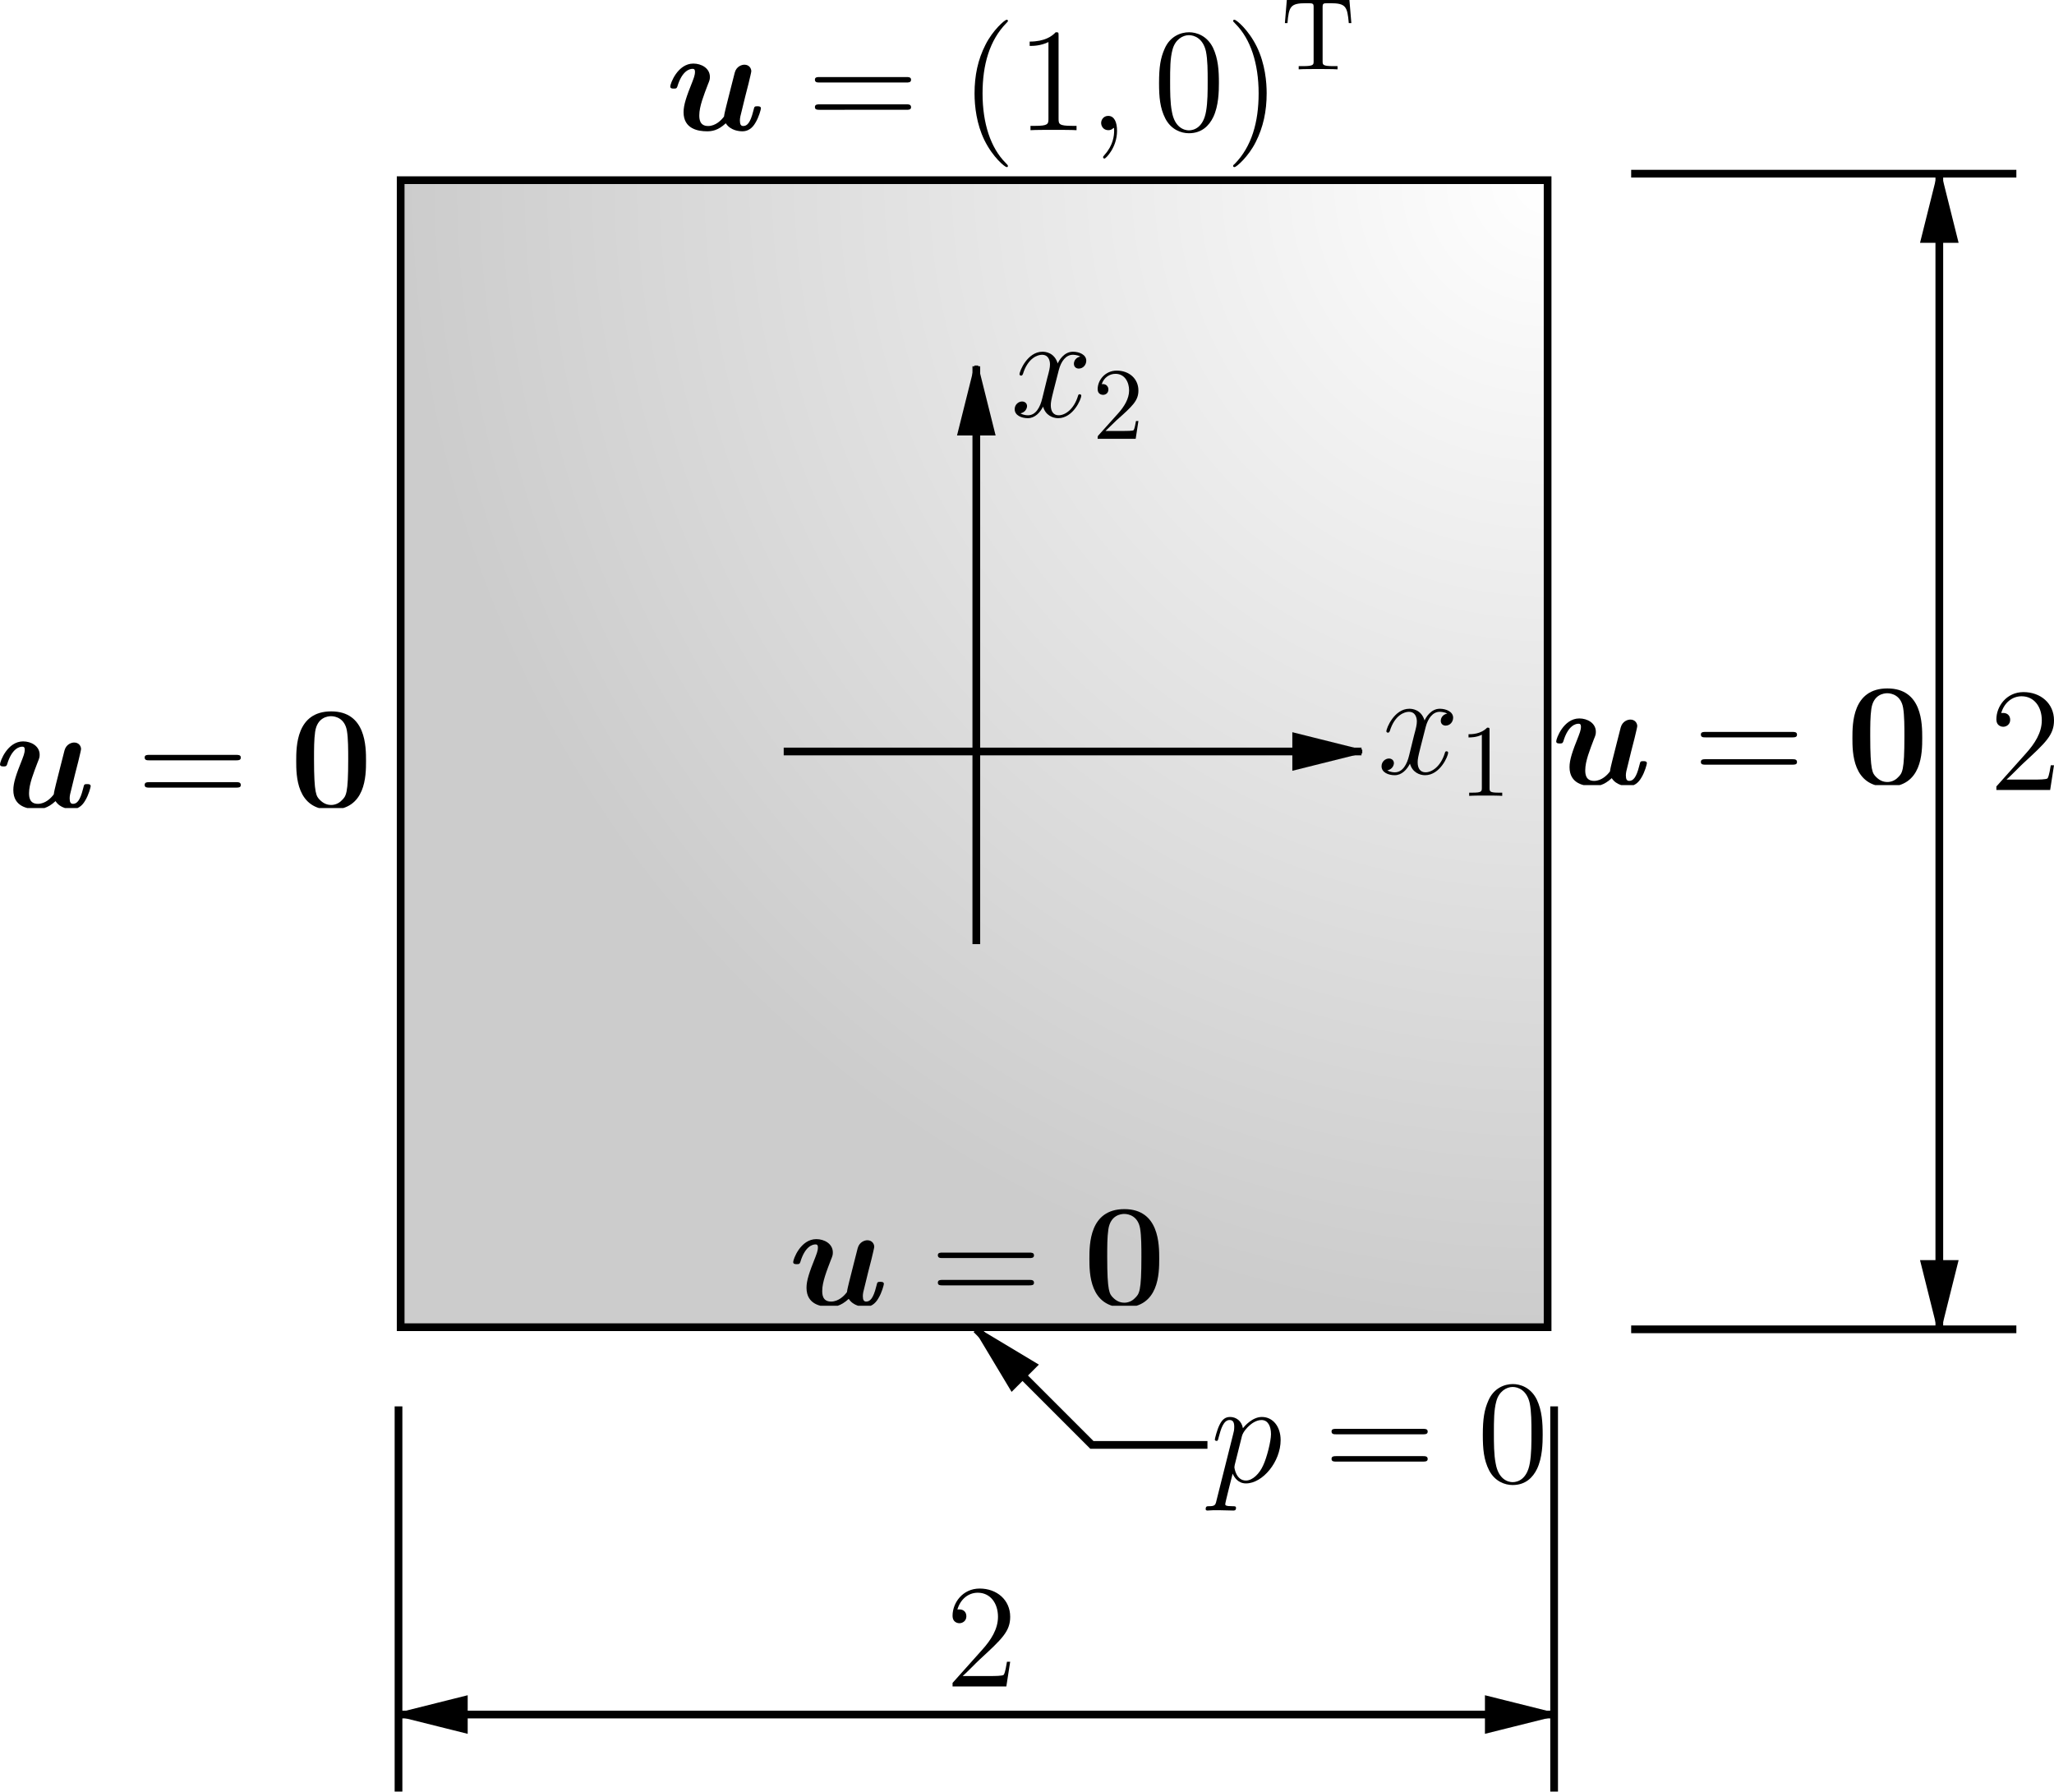
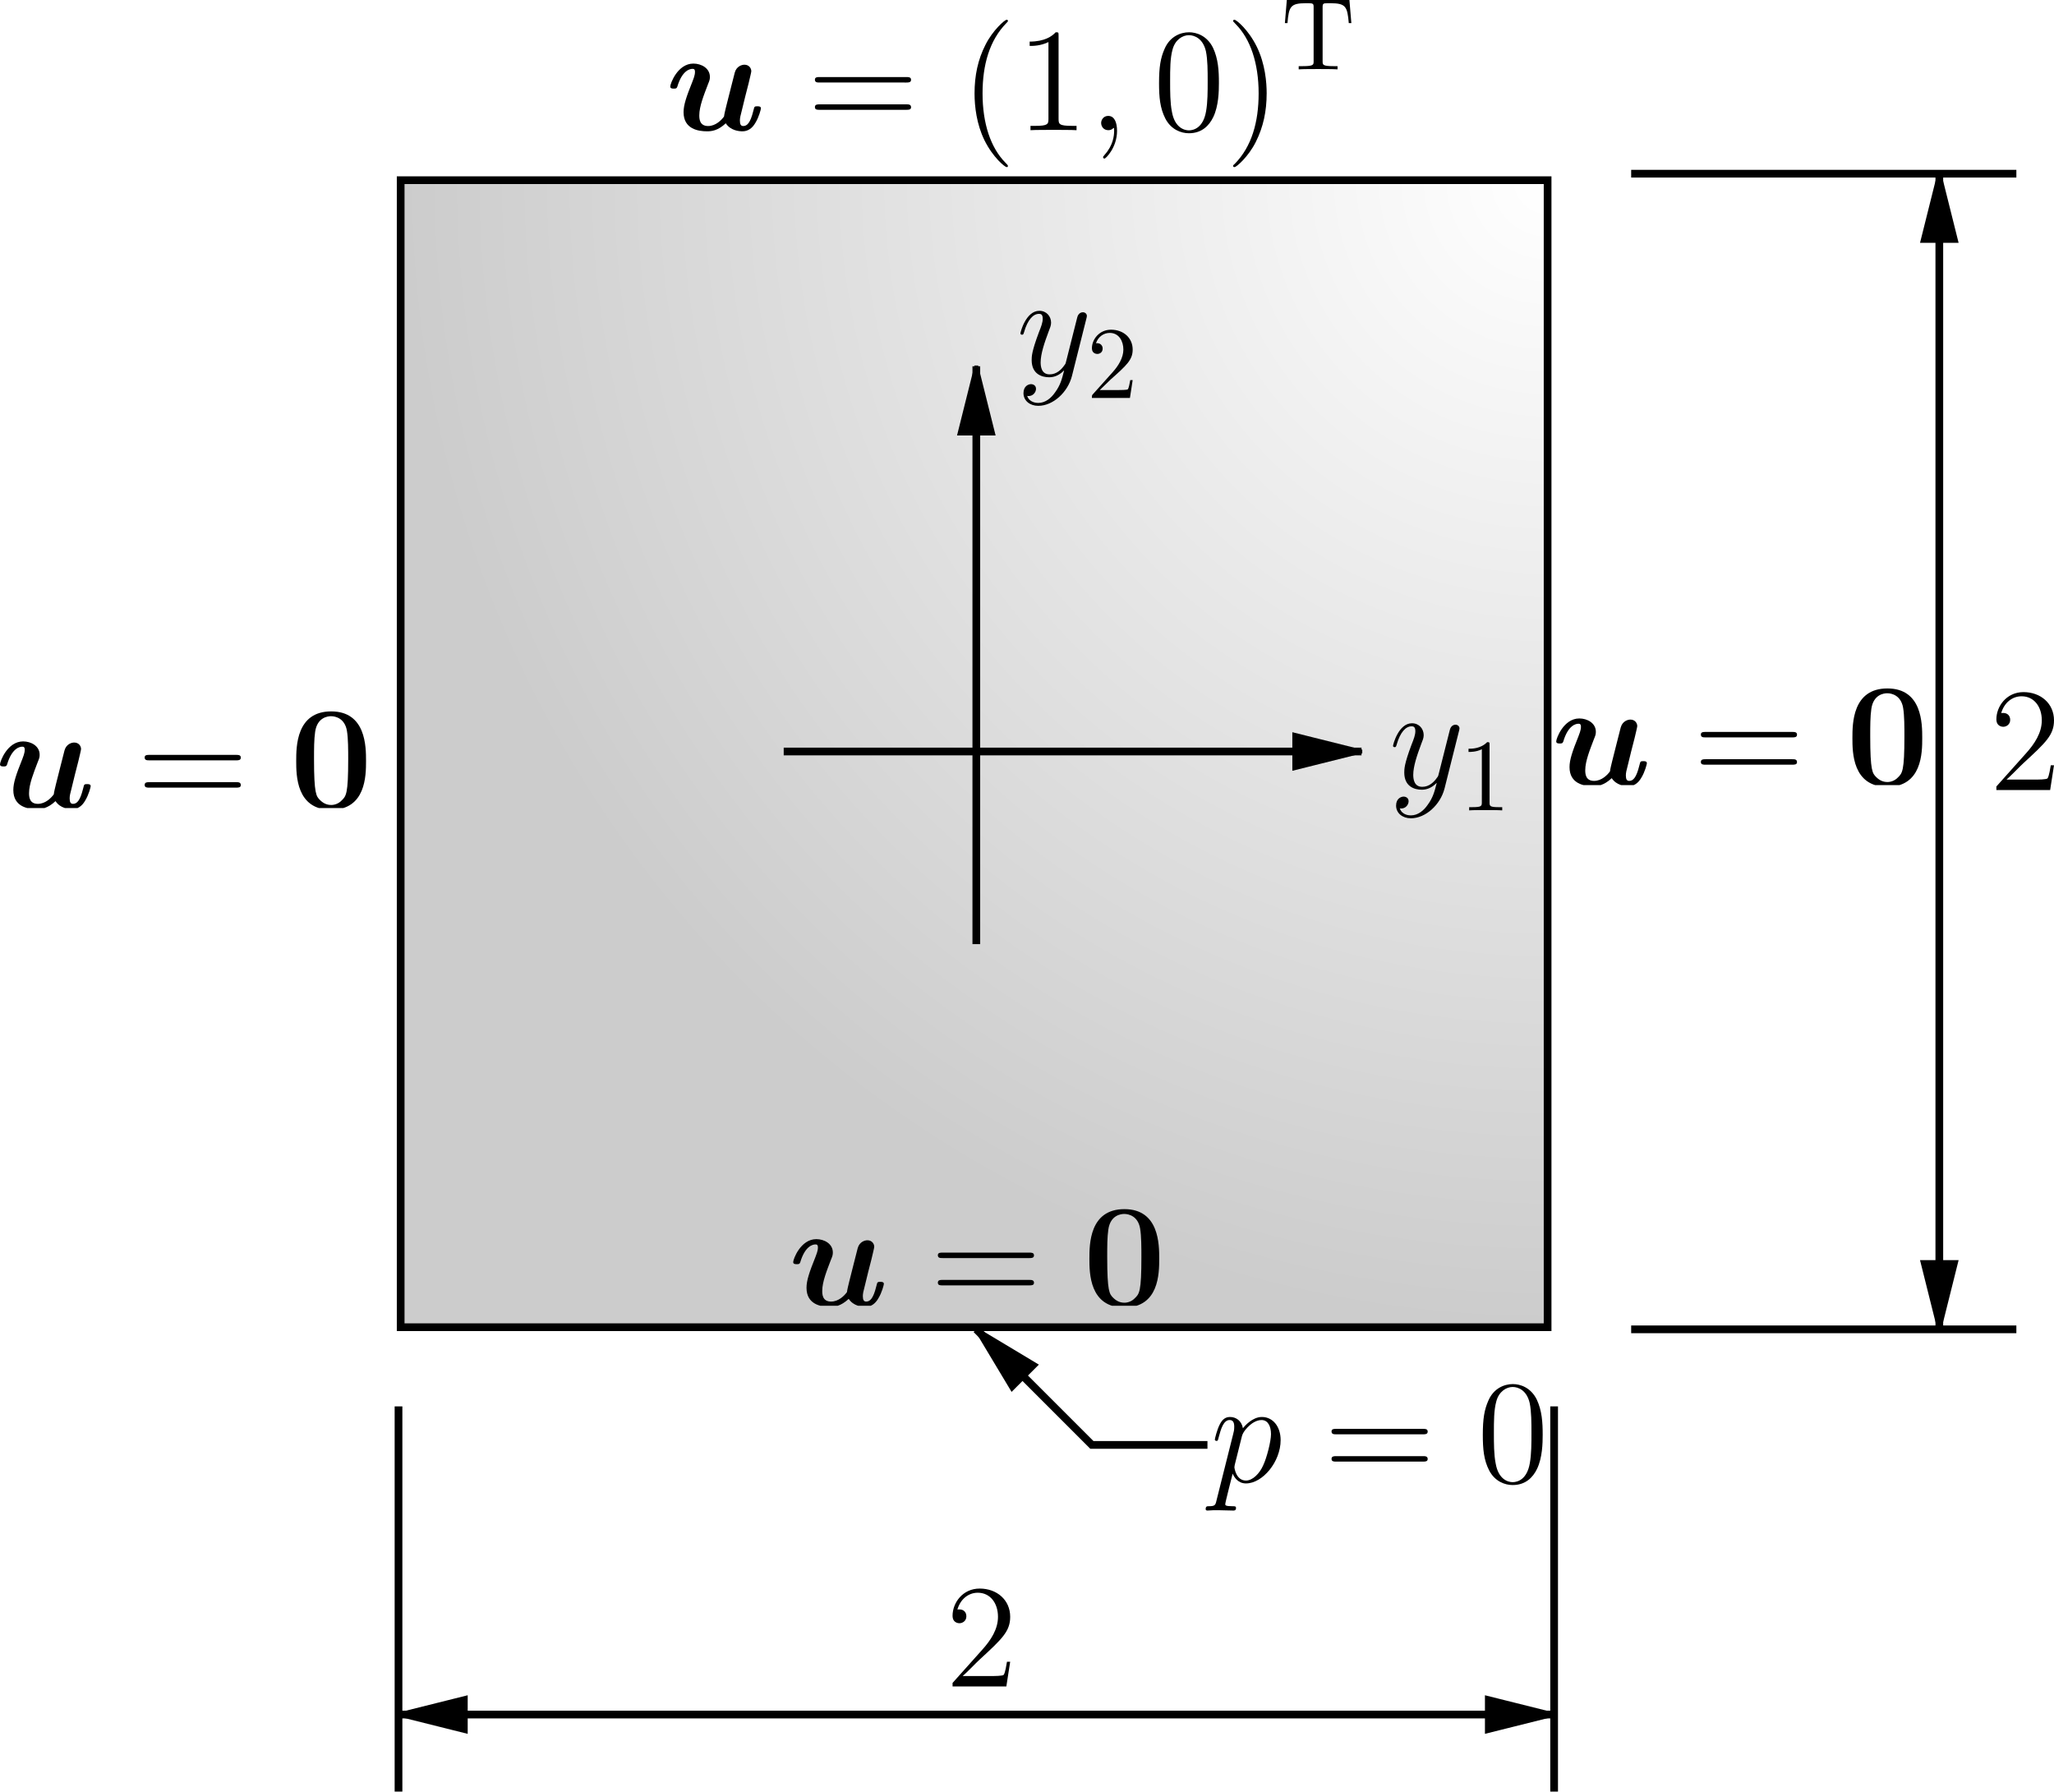
<svg xmlns="http://www.w3.org/2000/svg" xmlns:xlink="http://www.w3.org/1999/xlink" width="70.542mm" height="61.527mm" viewBox="0 0 70.542 61.527" version="1.1" id="svg5">
  <defs id="defs2">
    <linearGradient id="linearGradient1071">
      <stop style="stop-color:#000000;stop-opacity:0;" offset="0" id="stop1069" />
      <stop style="stop-color:#000000;stop-opacity:0.2;" offset="1" id="stop1067" />
    </linearGradient>
    <marker style="overflow:visible" id="TriangleStart" refX="3" refY="0" orient="auto-start-reverse" markerWidth="10" markerHeight="5" viewBox="0 0 5.324 6.155" preserveAspectRatio="none">
      <path transform="scale(0.5)" style="fill:context-stroke;fill-rule:evenodd;stroke:context-stroke;stroke-width:1pt" d="M 5.77,0 -2.88,5 V -5 Z" id="path135" />
    </marker>
    <clipPath id="clipPath5403">
      <path clip-rule="nonzero" d="m 213,62 h 5 v 5.602 h -5 z m 0,0" id="path691" />
    </clipPath>
    <clipPath id="clipPath9650">
      <path clip-rule="nonzero" d="m 230,12 h 5 v 5.789 h -5 z m 0,0" id="path5154" />
    </clipPath>
    <clipPath id="clipPath8320">
      <path clip-rule="nonzero" d="m 213,12 h 5 v 4.238 h -5 z m 0,0" id="path7832" />
    </clipPath>
    <clipPath id="clipPath6267">
      <path clip-rule="nonzero" d="m 213,12 h 5 v 5.789 h -5 z m 0,0" id="path6916" />
    </clipPath>
    <clipPath id="clipPath8320-3">
      <path clip-rule="nonzero" d="m 213,12 h 5 v 4.238 h -5 z m 0,0" id="path7832-6" />
    </clipPath>
    <clipPath id="clipPath6267-0">
      <path clip-rule="nonzero" d="m 213,12 h 5 v 5.789 h -5 z m 0,0" id="path6916-0" />
    </clipPath>
    <clipPath id="clipPath8320-3-1">
      <path clip-rule="nonzero" d="m 213,12 h 5 v 4.238 h -5 z m 0,0" id="path7832-6-4" />
    </clipPath>
    <clipPath id="clipPath6267-0-2">
      <path clip-rule="nonzero" d="m 213,12 h 5 v 5.789 h -5 z m 0,0" id="path6916-0-2" />
    </clipPath>
    <clipPath id="clipPath9570">
      <path clip-rule="nonzero" d="m 213,12 h 5 v 4.238 h -5 z m 0,0" id="path4610" />
    </clipPath>
    <clipPath id="clipPath4865">
      <path clip-rule="nonzero" d="m 213,12 h 5 v 5.789 h -5 z m 0,0" id="path9685" />
    </clipPath>
    <clipPath id="clipPath8320-3-1-1">
      <path clip-rule="nonzero" d="m 213,12 h 5 v 4.238 h -5 z m 0,0" id="path7832-6-4-8" />
    </clipPath>
    <clipPath id="clipPath6267-0-2-5">
      <path clip-rule="nonzero" d="m 213,12 h 5 v 5.789 h -5 z m 0,0" id="path6916-0-2-7" />
    </clipPath>
    <clipPath id="clipPath8320-3-1-7">
      <path clip-rule="nonzero" d="m 213,12 h 5 v 4.238 h -5 z m 0,0" id="path7832-6-4-7" />
    </clipPath>
    <clipPath id="clipPath6267-0-2-4">
      <path clip-rule="nonzero" d="m 213,12 h 5 v 5.789 h -5 z m 0,0" id="path6916-0-2-5" />
    </clipPath>
    <clipPath id="clipPath8320-3-1-7-2">
      <path clip-rule="nonzero" d="m 213,12 h 5 v 4.238 h -5 z m 0,0" id="path7832-6-4-7-6" />
    </clipPath>
    <clipPath id="clipPath6267-0-2-4-2">
      <path clip-rule="nonzero" d="m 213,12 h 5 v 5.789 h -5 z m 0,0" id="path6916-0-2-5-5" />
    </clipPath>
    <clipPath id="clipPath586">
      <path clip-rule="nonzero" d="m 224,10 h 4 v 6.238 h -4 z m 0,0" id="path6405" />
    </clipPath>
    <clipPath id="clipPath6946">
      <path clip-rule="nonzero" d="m 224,10 h 4 v 6.238 h -4 z m 0,0" id="path2130" />
    </clipPath>
    <clipPath id="clipPath6513">
      <path clip-rule="nonzero" d="m 220,6 h 6 v 8.445 h -6 z m 0,0" id="path5991" />
    </clipPath>
    <clipPath id="clipPath3824">
      <path clip-rule="nonzero" d="m 220,6 h 6 v 8.445 h -6 z m 0,0" id="path7112" />
    </clipPath>
    <clipPath id="clipPath523">
      <path clip-rule="nonzero" d="m 228,10 h 8 v 9.727 h -8 z m 0,0" id="path7353" />
    </clipPath>
    <clipPath id="clipPath1423">
      <path clip-rule="nonzero" d="m 245,0 h 5 v 35.426 h -5 z m 0,0" id="path6868" />
    </clipPath>
    <clipPath id="clipPath3903">
      <path clip-rule="nonzero" d="m 257,0 h 4 v 35.426 h -4 z m 0,0" id="path7546" />
    </clipPath>
    <clipPath id="clipPath2530">
      <path clip-rule="nonzero" d="m 251,0 h 5 v 35.426 h -5 z m 0,0" id="path7356" />
    </clipPath>
    <clipPath id="clipPath4106">
      <path clip-rule="nonzero" d="m 263,0 h 4 v 35.426 h -4 z m 0,0" id="path1067" />
    </clipPath>
    <clipPath id="clipPath2005">
      <path clip-rule="nonzero" d="m 227,10 h 10 v 6.938 h -10 z m 0,0" id="path2777" />
    </clipPath>
    <clipPath id="clipPath705">
      <path clip-rule="nonzero" d="m 256,7 h 7 v 9.938 h -7 z m 0,0" id="path4561" />
    </clipPath>
    <clipPath id="clipPath7545">
      <path clip-rule="nonzero" d="m 227,10 h 10 v 6.938 h -10 z m 0,0" id="path7260" />
    </clipPath>
    <clipPath id="clipPath291">
      <path clip-rule="nonzero" d="m 256,7 h 7 v 9.938 h -7 z m 0,0" id="path6971" />
    </clipPath>
    <clipPath id="clipPath1115">
      <path clip-rule="nonzero" d="m 227,10 h 10 v 6.938 h -10 z m 0,0" id="path7568" />
    </clipPath>
    <clipPath id="clipPath5525">
      <path clip-rule="nonzero" d="m 256,7 h 7 v 9.938 h -7 z m 0,0" id="path4300" />
    </clipPath>
    <clipPath id="clipPath1754">
      <path clip-rule="nonzero" d="m 241,6 h 11 v 14.523 h -11 z m 0,0" id="path7041" />
    </clipPath>
    <clipPath id="clipPath6527">
      <path clip-rule="nonzero" d="m 259,6 h 11 v 14.523 h -11 z m 0,0" id="path3826" />
    </clipPath>
    <clipPath id="clipPath7486">
      <path clip-rule="nonzero" d="m 247,12 h 4 v 7.09 h -4 z m 0,0" id="path8892" />
    </clipPath>
    <clipPath id="clipPath1983">
      <path clip-rule="nonzero" d="m 246,12 h 5 v 7.09 h -5 z m 0,0" id="path7102" />
    </clipPath>
    <clipPath id="clipPath6884">
      <path clip-rule="nonzero" d="m 242,7 h 6 v 9.938 h -6 z m 0,0" id="path8630" />
    </clipPath>
    <clipPath id="clipPath8982">
      <path clip-rule="nonzero" d="m 242,7 h 6 v 9.938 h -6 z m 0,0" id="path1899" />
    </clipPath>
    <radialGradient xlink:href="#linearGradient1071" id="radialGradient1073" cx="98.995" cy="132.515" fx="98.995" fy="132.515" r="19.828" gradientTransform="matrix(-1.986656,-1.5333428e-7,4.7939612e-8,-1.986655,295.6653,395.7766)" gradientUnits="userSpaceOnUse" />
  </defs>
-   <g id="layer1" transform="translate(-45.84463,-126.3274)">
+   <g id="layer1" transform="translate(-45.8446, -126.327)">
    <path style="fill:url(#radialGradient1073);stroke:#000000;stroke-width:0.265;stroke-dasharray:none;stroke-opacity:1;fill-opacity:1" d="M 59.605,171.906 H 98.995 V 132.515 H 59.605 Z" id="path1630" />
    <path style="fill:#000000;stroke:#000000;stroke-width:0.265;stroke-dasharray:none;marker-end:url(#TriangleStart)" d="M 79.375,158.75 V 138.906" id="path572" />
    <path style="fill:#000000;stroke:#000000;stroke-width:0.265;stroke-dasharray:none;marker-end:url(#TriangleStart)" d="M 72.76,152.135 H 92.604" id="path574" />
    <path style="fill:#000000;stroke:#000000;stroke-width:0.265;stroke-dasharray:none" d="m 101.865,171.979 h 13.229" id="path1131" />
    <path style="fill:#000000;stroke:#000000;stroke-width:0.265;stroke-dasharray:none" d="m 101.865,132.292 h 13.229" id="path1133" />
    <path style="fill:#000000;stroke:#000000;stroke-width:0.265;stroke-dasharray:none;marker-start:url(#TriangleStart);marker-end:url(#TriangleStart)" d="m 112.448,171.979 v -39.688" id="path1135" />
    <path style="fill:#000000;stroke:#000000;stroke-width:0.265;stroke-dasharray:none" d="m 59.531,174.625 v 13.229" id="path1137" />
    <path style="fill:#000000;stroke:#000000;stroke-width:0.265;stroke-dasharray:none" d="m 99.219,174.625 v 13.229" id="path1139" />
    <path style="fill:#000000;stroke:#000000;stroke-width:0.265;stroke-dasharray:none;marker-start:url(#TriangleStart);marker-end:url(#TriangleStart)" d="m 59.531,185.208 h 39.688" id="path1141" />
    <path style="fill:none;stroke:#000000;stroke-width:0.265;stroke-dasharray:none;marker-start:url(#TriangleStart)" d="m 79.375,171.979 3.969,3.969 h 3.969" id="path1153" />
    <g transform="translate(87.25188,173.8591)" id="g2002">
      <g clip-path="url(#clipPath523)" id="g24" transform="matrix(0.352778,0,0,0.352778,-80.5009,-2.61223)">
        <g fill="#000000" fill-opacity="1" id="g22">
          <g id="use20" transform="translate(228.629,16.936)">
            <path d="M 0.609,1.828 C 0.516,2.25 0.453,2.359 -0.125,2.359 c -0.172,0 -0.312,0 -0.312,0.281 0,0.031 0,0.141 0.172,0.141 0.172,0 0.375,-0.031 0.562,-0.031 h 0.625 c 0.297,0 1.031,0.031 1.328,0.031 0.094,0 0.266,0 0.266,-0.25 0,-0.172 -0.109,-0.172 -0.344,-0.172 C 1.5,2.359 1.469,2.266 1.469,2.156 c 0,-0.172 0.641,-2.641 0.719,-2.969 0.172,0.391 0.547,0.953 1.297,0.953 1.625,0 3.375,-2.109 3.375,-4.219 0,-1.312 -0.75,-2.25 -1.828,-2.25 -0.922,0 -1.688,0.891 -1.844,1.094 -0.125,-0.719 -0.672,-1.094 -1.25,-1.094 -0.422,0 -0.75,0.203 -1.016,0.75 C 0.656,-5.062 0.453,-4.188 0.453,-4.125 c 0,0.047 0.062,0.125 0.156,0.125 0.125,0 0.141,-0.016 0.219,-0.344 0.219,-0.844 0.484,-1.688 1.062,-1.688 0.328,0 0.453,0.219 0.453,0.656 0,0.344 -0.047,0.484 -0.109,0.734 z M 3.094,-4.469 C 3.203,-4.875 3.594,-5.297 3.828,-5.5 3.984,-5.641 4.453,-6.031 5,-6.031 c 0.641,0 0.922,0.625 0.922,1.375 0,0.688 -0.406,2.297 -0.766,3.047 -0.344,0.781 -1.016,1.469 -1.672,1.469 -0.969,0 -1.125,-1.234 -1.125,-1.297 0,-0.047 0.016,-0.156 0.031,-0.219 z m 0,0" id="path38" />
          </g>
        </g>
      </g>
      <g fill="#000000" fill-opacity="1" id="g28" transform="matrix(0.352778,0,0,0.352778,-80.5009,-2.61223)">
        <g id="use26" transform="translate(239.664,16.936)">
          <path d="m 9.688,-4.641 c 0.203,0 0.453,0 0.453,-0.266 0,-0.266 -0.25,-0.266 -0.453,-0.266 H 1.234 c -0.203,0 -0.453,0 -0.453,0.25 0,0.281 0.234,0.281 0.453,0.281 z m 0,2.656 c 0.203,0 0.453,0 0.453,-0.25 0,-0.281 -0.25,-0.281 -0.453,-0.281 H 1.234 c -0.203,0 -0.453,0 -0.453,0.266 0,0.266 0.234,0.266 0.453,0.266 z m 0,0" id="path42" />
        </g>
      </g>
      <g fill="#000000" fill-opacity="1" id="g32" transform="matrix(0.352778,0,0,0.352778,-80.5009,-2.61223)">
        <g id="use30" transform="translate(254.5783,16.936)">
          <path d="m 6.422,-4.594 c 0,-1.188 -0.062,-2.344 -0.578,-3.438 -0.594,-1.188 -1.625,-1.5 -2.328,-1.5 -0.828,0 -1.859,0.406 -2.375,1.594 -0.406,0.906 -0.547,1.797 -0.547,3.344 0,1.391 0.094,2.438 0.609,3.453 0.562,1.094 1.547,1.438 2.297,1.438 1.25,0 1.969,-0.734 2.375,-1.578 0.516,-1.078 0.547,-2.484 0.547,-3.312 z M 3.5,0.016 C 3.047,0.016 2.109,-0.25 1.844,-1.812 1.672,-2.672 1.672,-3.766 1.672,-4.766 1.672,-5.938 1.672,-7 1.906,-7.844 2.156,-8.812 2.891,-9.25 3.5,-9.25 c 0.547,0 1.375,0.328 1.656,1.562 0.172,0.812 0.172,1.953 0.172,2.922 0,0.969 0,2.047 -0.156,2.922 C 4.906,-0.266 4,0.016 3.5,0.016 Z m 0,0" id="path46" />
        </g>
      </g>
    </g>
    <g transform="translate(73.08563,167.8509)" id="g2732">
      <g clip-path="url(#clipPath2005)" id="g2718" transform="matrix(0.352778,0,0,0.352778,-80.1508,-2.65633)">
        <g fill="#000000" fill-opacity="1" id="g26">
          <g id="use24" transform="translate(226.746,16.936)">
            <path d="m 8.078,-4.547 c 0.094,-0.406 0.266,-1.094 0.266,-1.188 C 8.344,-6.031 8.125,-6.375 7.672,-6.375 7.438,-6.375 6.906,-6.234 6.734,-5.609 6.672,-5.406 6.031,-2.812 5.906,-2.344 c -0.078,0.328 -0.188,0.75 -0.219,1.016 -0.25,0.344 -0.812,0.922 -1.547,0.922 -0.844,0 -0.859,-0.719 -0.859,-1.047 0,-0.875 0.453,-1.984 0.844,-3.016 0.156,-0.375 0.188,-0.484 0.188,-0.719 0,-0.844 -0.828,-1.297 -1.609,-1.297 -1.531,0 -2.25,1.953 -2.25,2.234 0,0.203 0.219,0.203 0.344,0.203 0.172,0 0.281,0 0.344,-0.188 0.469,-1.594 1.234,-1.734 1.469,-1.734 0.109,0 0.25,0 0.25,0.297 0,0.344 -0.172,0.734 -0.234,0.906 C 2.016,-3.25 1.75,-2.453 1.75,-1.75 c 0,1.641 1.438,1.859 2.281,1.859 0.422,0 1.047,-0.047 1.828,-0.781 0.453,0.703 1.281,0.781 1.625,0.781 0.531,0 0.953,-0.297 1.25,-0.812 C 9.094,-1.281 9.281,-2.047 9.281,-2.125 c 0,-0.203 -0.219,-0.203 -0.344,-0.203 -0.156,0 -0.219,0 -0.281,0.078 -0.031,0.031 -0.031,0.062 -0.125,0.406 -0.281,1.125 -0.594,1.438 -0.969,1.438 -0.219,0 -0.328,-0.141 -0.328,-0.531 0,-0.234 0.047,-0.469 0.203,-1.047 C 7.531,-2.375 7.672,-2.953 7.75,-3.266 Z m 0,0" id="path44" />
          </g>
        </g>
      </g>
      <g fill="#000000" fill-opacity="1" id="g2723" transform="matrix(0.352778,0,0,0.352778,-80.1508,-2.65633)">
        <g id="g2721" transform="translate(240.501,16.936)">
          <path d="m 9.688,-4.641 c 0.203,0 0.453,0 0.453,-0.266 0,-0.266 -0.25,-0.266 -0.453,-0.266 H 1.234 c -0.203,0 -0.453,0 -0.453,0.25 0,0.281 0.234,0.281 0.453,0.281 z m 0,2.656 c 0.203,0 0.453,0 0.453,-0.25 0,-0.281 -0.25,-0.281 -0.453,-0.281 H 1.234 c -0.203,0 -0.453,0 -0.453,0.266 0,0.266 0.234,0.266 0.453,0.266 z m 0,0" id="path48" />
        </g>
      </g>
      <g clip-path="url(#clipPath705)" id="g2730" transform="matrix(0.352778,0,0,0.352778,-80.1508,-2.65633)">
        <g fill="#000000" fill-opacity="1" id="g2728">
          <g id="g2726" transform="translate(255.411,16.936)">
            <path d="m 7.422,-4.578 c 0,-1.375 0,-4.828 -3.391,-4.828 -3.406,0 -3.406,3.438 -3.406,4.828 0,1.375 0,4.75 3.391,4.75 3.391,0 3.406,-3.328 3.406,-4.75 z m -3.391,4.281 c -0.453,0 -0.797,-0.188 -1.094,-0.484 C 2.578,-1.141 2.359,-1.375 2.359,-4.75 c 0,-1 0,-1.922 0.109,-2.672 0.203,-1.406 1.234,-1.516 1.547,-1.516 0.453,0 1.344,0.219 1.547,1.422 0.125,0.734 0.125,1.891 0.125,2.766 0,3.391 -0.203,3.594 -0.641,4.016 -0.281,0.297 -0.672,0.438 -1.016,0.438 z m 0,0" id="path52" />
          </g>
        </g>
      </g>
    </g>
    <g transform="translate(99.29041,149.9695)" id="g3051">
      <g clip-path="url(#clipPath7545)" id="g3035" transform="matrix(0.352778,0,0,0.352778,-80.1508,-2.65633)">
        <g fill="#000000" fill-opacity="1" id="g3033">
          <g id="g3031" transform="translate(226.746,16.936)">
            <path d="m 8.078,-4.547 c 0.094,-0.406 0.266,-1.094 0.266,-1.188 C 8.344,-6.031 8.125,-6.375 7.672,-6.375 7.438,-6.375 6.906,-6.234 6.734,-5.609 6.672,-5.406 6.031,-2.812 5.906,-2.344 c -0.078,0.328 -0.188,0.75 -0.219,1.016 -0.25,0.344 -0.812,0.922 -1.547,0.922 -0.844,0 -0.859,-0.719 -0.859,-1.047 0,-0.875 0.453,-1.984 0.844,-3.016 0.156,-0.375 0.188,-0.484 0.188,-0.719 0,-0.844 -0.828,-1.297 -1.609,-1.297 -1.531,0 -2.25,1.953 -2.25,2.234 0,0.203 0.219,0.203 0.344,0.203 0.172,0 0.281,0 0.344,-0.188 0.469,-1.594 1.234,-1.734 1.469,-1.734 0.109,0 0.25,0 0.25,0.297 0,0.344 -0.172,0.734 -0.234,0.906 C 2.016,-3.25 1.75,-2.453 1.75,-1.75 c 0,1.641 1.438,1.859 2.281,1.859 0.422,0 1.047,-0.047 1.828,-0.781 0.453,0.703 1.281,0.781 1.625,0.781 0.531,0 0.953,-0.297 1.25,-0.812 C 9.094,-1.281 9.281,-2.047 9.281,-2.125 c 0,-0.203 -0.219,-0.203 -0.344,-0.203 -0.156,0 -0.219,0 -0.281,0.078 -0.031,0.031 -0.031,0.062 -0.125,0.406 -0.281,1.125 -0.594,1.438 -0.969,1.438 -0.219,0 -0.328,-0.141 -0.328,-0.531 0,-0.234 0.047,-0.469 0.203,-1.047 C 7.531,-2.375 7.672,-2.953 7.75,-3.266 Z m 0,0" id="path3029" />
          </g>
        </g>
      </g>
      <g fill="#000000" fill-opacity="1" id="g3041" transform="matrix(0.352778,0,0,0.352778,-80.1508,-2.65633)">
        <g id="g3039" transform="translate(240.501,16.936)">
          <path d="m 9.688,-4.641 c 0.203,0 0.453,0 0.453,-0.266 0,-0.266 -0.25,-0.266 -0.453,-0.266 H 1.234 c -0.203,0 -0.453,0 -0.453,0.25 0,0.281 0.234,0.281 0.453,0.281 z m 0,2.656 c 0.203,0 0.453,0 0.453,-0.25 0,-0.281 -0.25,-0.281 -0.453,-0.281 H 1.234 c -0.203,0 -0.453,0 -0.453,0.266 0,0.266 0.234,0.266 0.453,0.266 z m 0,0" id="path3037" />
        </g>
      </g>
      <g clip-path="url(#clipPath291)" id="g3049" transform="matrix(0.352778,0,0,0.352778,-80.1508,-2.65633)">
        <g fill="#000000" fill-opacity="1" id="g3047">
          <g id="g3045" transform="translate(255.411,16.936)">
            <path d="m 7.422,-4.578 c 0,-1.375 0,-4.828 -3.391,-4.828 -3.406,0 -3.406,3.438 -3.406,4.828 0,1.375 0,4.75 3.391,4.75 3.391,0 3.406,-3.328 3.406,-4.75 z m -3.391,4.281 c -0.453,0 -0.797,-0.188 -1.094,-0.484 C 2.578,-1.141 2.359,-1.375 2.359,-4.75 c 0,-1 0,-1.922 0.109,-2.672 0.203,-1.406 1.234,-1.516 1.547,-1.516 0.453,0 1.344,0.219 1.547,1.422 0.125,0.734 0.125,1.891 0.125,2.766 0,3.391 -0.203,3.594 -0.641,4.016 -0.281,0.297 -0.672,0.438 -1.016,0.438 z m 0,0" id="path3043" />
          </g>
        </g>
      </g>
    </g>
    <g transform="translate(45.84457,150.7577)" id="g3402">
      <g clip-path="url(#clipPath1115)" id="g3386" transform="matrix(0.352778,0,0,0.352778,-80.1508,-2.65633)">
        <g fill="#000000" fill-opacity="1" id="g3384">
          <g id="g3382" transform="translate(226.746,16.936)">
            <path d="m 8.078,-4.547 c 0.094,-0.406 0.266,-1.094 0.266,-1.188 C 8.344,-6.031 8.125,-6.375 7.672,-6.375 7.438,-6.375 6.906,-6.234 6.734,-5.609 6.672,-5.406 6.031,-2.812 5.906,-2.344 c -0.078,0.328 -0.188,0.75 -0.219,1.016 -0.25,0.344 -0.812,0.922 -1.547,0.922 -0.844,0 -0.859,-0.719 -0.859,-1.047 0,-0.875 0.453,-1.984 0.844,-3.016 0.156,-0.375 0.188,-0.484 0.188,-0.719 0,-0.844 -0.828,-1.297 -1.609,-1.297 -1.531,0 -2.25,1.953 -2.25,2.234 0,0.203 0.219,0.203 0.344,0.203 0.172,0 0.281,0 0.344,-0.188 0.469,-1.594 1.234,-1.734 1.469,-1.734 0.109,0 0.25,0 0.25,0.297 0,0.344 -0.172,0.734 -0.234,0.906 C 2.016,-3.25 1.75,-2.453 1.75,-1.75 c 0,1.641 1.438,1.859 2.281,1.859 0.422,0 1.047,-0.047 1.828,-0.781 0.453,0.703 1.281,0.781 1.625,0.781 0.531,0 0.953,-0.297 1.25,-0.812 C 9.094,-1.281 9.281,-2.047 9.281,-2.125 c 0,-0.203 -0.219,-0.203 -0.344,-0.203 -0.156,0 -0.219,0 -0.281,0.078 -0.031,0.031 -0.031,0.062 -0.125,0.406 -0.281,1.125 -0.594,1.438 -0.969,1.438 -0.219,0 -0.328,-0.141 -0.328,-0.531 0,-0.234 0.047,-0.469 0.203,-1.047 C 7.531,-2.375 7.672,-2.953 7.75,-3.266 Z m 0,0" id="path3380" />
          </g>
        </g>
      </g>
      <g fill="#000000" fill-opacity="1" id="g3392" transform="matrix(0.352778,0,0,0.352778,-80.1508,-2.65633)">
        <g id="g3390" transform="translate(240.501,16.936)">
          <path d="m 9.688,-4.641 c 0.203,0 0.453,0 0.453,-0.266 0,-0.266 -0.25,-0.266 -0.453,-0.266 H 1.234 c -0.203,0 -0.453,0 -0.453,0.25 0,0.281 0.234,0.281 0.453,0.281 z m 0,2.656 c 0.203,0 0.453,0 0.453,-0.25 0,-0.281 -0.25,-0.281 -0.453,-0.281 H 1.234 c -0.203,0 -0.453,0 -0.453,0.266 0,0.266 0.234,0.266 0.453,0.266 z m 0,0" id="path3388" />
        </g>
      </g>
      <g clip-path="url(#clipPath5525)" id="g3400" transform="matrix(0.352778,0,0,0.352778,-80.1508,-2.65633)">
        <g fill="#000000" fill-opacity="1" id="g3398">
          <g id="g3396" transform="translate(255.411,16.936)">
            <path d="m 7.422,-4.578 c 0,-1.375 0,-4.828 -3.391,-4.828 -3.406,0 -3.406,3.438 -3.406,4.828 0,1.375 0,4.75 3.391,4.75 3.391,0 3.406,-3.328 3.406,-4.75 z m -3.391,4.281 c -0.453,0 -0.797,-0.188 -1.094,-0.484 C 2.578,-1.141 2.359,-1.375 2.359,-4.75 c 0,-1 0,-1.922 0.109,-2.672 0.203,-1.406 1.234,-1.516 1.547,-1.516 0.453,0 1.344,0.219 1.547,1.422 0.125,0.734 0.125,1.891 0.125,2.766 0,3.391 -0.203,3.594 -0.641,4.016 -0.281,0.297 -0.672,0.438 -1.016,0.438 z m 0,0" id="path3394" />
          </g>
        </g>
      </g>
    </g>
    <g transform="translate(68.86328,126.3274)" id="g4451">
      <g fill="#000000" fill-opacity="1" id="g42" transform="matrix(0.352778,0,0,0.352778,-74.7021,-1.50389)">
        <g id="use40" transform="translate(211.301,16.936)">
          <path d="m 8.078,-4.547 c 0.094,-0.406 0.266,-1.094 0.266,-1.188 C 8.344,-6.031 8.125,-6.375 7.672,-6.375 7.438,-6.375 6.906,-6.234 6.734,-5.609 6.672,-5.406 6.031,-2.812 5.906,-2.344 c -0.078,0.328 -0.188,0.75 -0.219,1.016 -0.25,0.344 -0.812,0.922 -1.547,0.922 -0.844,0 -0.859,-0.719 -0.859,-1.047 0,-0.875 0.453,-1.984 0.844,-3.016 0.156,-0.375 0.188,-0.484 0.188,-0.719 0,-0.844 -0.828,-1.297 -1.609,-1.297 -1.531,0 -2.25,1.953 -2.25,2.234 0,0.203 0.219,0.203 0.344,0.203 0.172,0 0.281,0 0.344,-0.188 0.469,-1.594 1.234,-1.734 1.469,-1.734 0.109,0 0.25,0 0.25,0.297 0,0.344 -0.172,0.734 -0.234,0.906 C 2.016,-3.25 1.75,-2.453 1.75,-1.75 c 0,1.641 1.438,1.859 2.281,1.859 0.422,0 1.047,-0.047 1.828,-0.781 0.453,0.703 1.281,0.781 1.625,0.781 0.531,0 0.953,-0.297 1.25,-0.812 C 9.094,-1.281 9.281,-2.047 9.281,-2.125 c 0,-0.203 -0.219,-0.203 -0.344,-0.203 -0.156,0 -0.219,0 -0.281,0.078 -0.031,0.031 -0.031,0.062 -0.125,0.406 -0.281,1.125 -0.594,1.438 -0.969,1.438 -0.219,0 -0.328,-0.141 -0.328,-0.531 0,-0.234 0.047,-0.469 0.203,-1.047 C 7.531,-2.375 7.672,-2.953 7.75,-3.266 Z m 0,0" id="path76" />
        </g>
      </g>
      <g fill="#000000" fill-opacity="1" id="g46" transform="matrix(0.352778,0,0,0.352778,-74.7021,-1.50389)">
        <g id="use44" transform="translate(225.056,16.936)">
          <path d="m 9.688,-4.641 c 0.203,0 0.453,0 0.453,-0.266 0,-0.266 -0.25,-0.266 -0.453,-0.266 H 1.234 c -0.203,0 -0.453,0 -0.453,0.25 0,0.281 0.234,0.281 0.453,0.281 z m 0,2.656 c 0.203,0 0.453,0 0.453,-0.25 0,-0.281 -0.25,-0.281 -0.453,-0.281 H 1.234 c -0.203,0 -0.453,0 -0.453,0.266 0,0.266 0.234,0.266 0.453,0.266 z m 0,0" id="path80" />
        </g>
      </g>
      <g clip-path="url(#clipPath1754)" id="g54" transform="matrix(0.352778,0,0,0.352778,-74.7021,-1.50389)">
        <g fill="#000000" fill-opacity="1" id="g52">
          <g id="use48" transform="translate(239.9703,16.936)">
            <path d="m 4.656,3.484 c 0,-0.047 0,-0.078 -0.234,-0.312 -1.438,-1.453 -2.234,-3.812 -2.234,-6.75 0,-2.781 0.672,-5.172 2.328,-6.859 0.141,-0.141 0.141,-0.156 0.141,-0.203 0,-0.094 -0.062,-0.109 -0.125,-0.109 -0.188,0 -1.359,1.031 -2.062,2.438 -0.734,1.438 -1.062,2.984 -1.062,4.734 0,1.281 0.203,2.984 0.953,4.531 0.844,1.719 2.016,2.641 2.172,2.641 0.062,0 0.125,-0.016 0.125,-0.109 z m 0,0" id="path84" />
          </g>
          <g id="use50" transform="translate(245.4333,16.936)">
            <path d="m 4.125,-9.188 c 0,-0.344 0,-0.344 -0.281,-0.344 C 3.5,-9.156 2.781,-8.625 1.312,-8.625 v 0.422 c 0.328,0 1.047,0 1.828,-0.375 v 7.469 c 0,0.516 -0.047,0.688 -1.297,0.688 H 1.391 V 0 c 0.391,-0.031 1.781,-0.031 2.25,-0.031 0.469,0 1.859,0 2.234,0.031 V -0.422 H 5.438 c -1.266,0 -1.312,-0.172 -1.312,-0.688 z m 0,0" id="path88" />
          </g>
        </g>
      </g>
      <g fill="#000000" fill-opacity="1" id="g58" transform="matrix(0.352778,0,0,0.352778,-74.7021,-1.50389)">
        <g id="use56" transform="translate(252.453,16.936)">
          <path d="m 2.797,0.062 c 0,-0.844 -0.266,-1.453 -0.859,-1.453 -0.453,0 -0.688,0.375 -0.688,0.688 C 1.25,-0.391 1.469,0 1.953,0 c 0.188,0 0.344,-0.062 0.469,-0.188 0.031,-0.031 0.047,-0.031 0.062,-0.031 0.031,0 0.031,0.203 0.031,0.281 0,0.469 -0.094,1.406 -0.922,2.328 C 1.438,2.562 1.438,2.594 1.438,2.625 c 0,0.078 0.062,0.141 0.141,0.141 0.109,0 1.219,-1.062 1.219,-2.703 z m 0,0" id="path92" />
        </g>
      </g>
      <g clip-path="url(#clipPath6527)" id="g66" transform="matrix(0.352778,0,0,0.352778,-74.7021,-1.50389)">
        <g fill="#000000" fill-opacity="1" id="g64">
          <g id="use60" transform="translate(258.746,16.936)">
            <path d="m 6.422,-4.594 c 0,-1.188 -0.062,-2.344 -0.578,-3.438 -0.594,-1.188 -1.625,-1.5 -2.328,-1.5 -0.828,0 -1.859,0.406 -2.375,1.594 -0.406,0.906 -0.547,1.797 -0.547,3.344 0,1.391 0.094,2.438 0.609,3.453 0.562,1.094 1.547,1.438 2.297,1.438 1.25,0 1.969,-0.734 2.375,-1.578 0.516,-1.078 0.547,-2.484 0.547,-3.312 z M 3.5,0.016 C 3.047,0.016 2.109,-0.25 1.844,-1.812 1.672,-2.672 1.672,-3.766 1.672,-4.766 1.672,-5.938 1.672,-7 1.906,-7.844 2.156,-8.812 2.891,-9.25 3.5,-9.25 c 0.547,0 1.375,0.328 1.656,1.562 0.172,0.812 0.172,1.953 0.172,2.922 0,0.969 0,2.047 -0.156,2.922 C 4.906,-0.266 4,0.016 3.5,0.016 Z m 0,0" id="path96" />
          </g>
          <g id="use62" transform="translate(265.7699,16.936)">
            <path d="M 4.047,-3.578 C 4.047,-4.656 3.906,-6.438 3.094,-8.109 2.25,-9.828 1.078,-10.75 0.922,-10.75 c -0.062,0 -0.141,0.016 -0.141,0.109 0,0.047 0,0.062 0.25,0.312 1.438,1.453 2.234,3.812 2.234,6.75 0,2.781 -0.672,5.172 -2.328,6.859 -0.156,0.125 -0.156,0.156 -0.156,0.203 0,0.094 0.078,0.109 0.141,0.109 0.188,0 1.359,-1.031 2.062,-2.438 0.734,-1.453 1.062,-3 1.062,-4.734 z m 0,0" id="path100" />
          </g>
        </g>
      </g>
      <g fill="#000000" fill-opacity="1" id="g70" transform="matrix(0.352778,0,0,0.352778,-74.7021,-1.50389)">
        <g id="use68" transform="translate(271.232,11.013)">
          <path d="m 6.641,-6.75 h -6.094 l -0.188,2.25 h 0.25 C 0.75,-6.109 0.891,-6.438 2.406,-6.438 c 0.172,0 0.438,0 0.531,0.016 0.219,0.047 0.219,0.156 0.219,0.375 v 5.266 c 0,0.328 0,0.469 -1.047,0.469 H 1.703 V 0 C 2.109,-0.031 3.125,-0.031 3.594,-0.031 c 0.453,0 1.484,0 1.891,0.031 v -0.312 h -0.406 c -1.047,0 -1.047,-0.141 -1.047,-0.469 v -5.266 c 0,-0.188 0,-0.328 0.188,-0.375 0.109,-0.016 0.375,-0.016 0.562,-0.016 1.516,0 1.656,0.328 1.797,1.938 h 0.25 z m 0,0" id="path104" />
        </g>
      </g>
    </g>
-     <g transform="translate(93.2922,150.6675)" id="g5554">
-       <g fill="#000000" fill-opacity="1" id="g19" transform="matrix(0.352778,0,0,0.352778,-84.2395,-3.74222)">
-         <g id="use17" transform="translate(238.383,16.936)">
-           <path d="m 6.797,-5.859 c -0.453,0.094 -0.625,0.438 -0.625,0.703 0,0.344 0.266,0.469 0.469,0.469 0.438,0 0.734,-0.375 0.734,-0.766 0,-0.594 -0.688,-0.875 -1.297,-0.875 -0.875,0 -1.359,0.859 -1.484,1.141 C 4.266,-6.266 3.375,-6.328 3.109,-6.328 1.656,-6.328 0.875,-4.453 0.875,-4.125 0.875,-4.078 0.938,-4 1.031,-4 1.141,-4 1.172,-4.094 1.203,-4.141 1.688,-5.734 2.656,-6.031 3.062,-6.031 c 0.656,0 0.781,0.594 0.781,0.938 0,0.312 -0.078,0.641 -0.266,1.328 l -0.484,1.969 c -0.203,0.859 -0.625,1.656 -1.391,1.656 -0.062,0 -0.422,0 -0.734,-0.188 0.516,-0.109 0.641,-0.531 0.641,-0.703 0,-0.281 -0.219,-0.453 -0.484,-0.453 -0.344,0 -0.719,0.297 -0.719,0.75 0,0.609 0.672,0.875 1.281,0.875 0.688,0 1.188,-0.547 1.484,-1.125 0.234,0.844 0.938,1.125 1.469,1.125 1.469,0 2.25,-1.875 2.25,-2.188 0,-0.078 -0.062,-0.141 -0.156,-0.141 -0.125,0 -0.141,0.078 -0.172,0.188 -0.391,1.266 -1.234,1.859 -1.875,1.859 -0.5,0 -0.766,-0.375 -0.766,-0.969 0,-0.312 0.047,-0.547 0.281,-1.484 l 0.5,-1.953 C 4.922,-5.406 5.406,-6.031 6.062,-6.031 c 0.031,0 0.438,0 0.734,0.172 z m 0,0" id="path31" />
-         </g>
-       </g>
-       <g clip-path="url(#clipPath7486)" id="g25" transform="matrix(0.352778,0,0,0.352778,-84.2395,-3.74222)">
-         <g fill="#000000" fill-opacity="1" id="g23">
-           <g id="use21" transform="translate(246.365,19.088)">
-             <path d="m 2.938,-6.375 c 0,-0.25 0,-0.266 -0.234,-0.266 C 2.078,-6 1.203,-6 0.891,-6 v 0.312 c 0.203,0 0.781,0 1.297,-0.266 v 5.172 c 0,0.359 -0.031,0.469 -0.922,0.469 h -0.312 V 0 c 0.344,-0.031 1.203,-0.031 1.609,-0.031 0.391,0 1.266,0 1.609,0.031 v -0.312 h -0.312 c -0.906,0 -0.922,-0.109 -0.922,-0.469 z m 0,0" id="path35" />
-           </g>
-         </g>
-       </g>
-     </g>
-     <g transform="translate(80.69263,138.4062)" id="g6002">
-       <g fill="#000000" fill-opacity="1" id="g5992" transform="matrix(0.352778,0,0,0.352778,-84.2395,-3.74222)">
-         <g id="g5990" transform="translate(238.383,16.936)">
-           <path d="m 6.797,-5.859 c -0.453,0.094 -0.625,0.438 -0.625,0.703 0,0.344 0.266,0.469 0.469,0.469 0.438,0 0.734,-0.375 0.734,-0.766 0,-0.594 -0.688,-0.875 -1.297,-0.875 -0.875,0 -1.359,0.859 -1.484,1.141 C 4.266,-6.266 3.375,-6.328 3.109,-6.328 1.656,-6.328 0.875,-4.453 0.875,-4.125 0.875,-4.078 0.938,-4 1.031,-4 1.141,-4 1.172,-4.094 1.203,-4.141 1.688,-5.734 2.656,-6.031 3.062,-6.031 c 0.656,0 0.781,0.594 0.781,0.938 0,0.312 -0.078,0.641 -0.266,1.328 l -0.484,1.969 c -0.203,0.859 -0.625,1.656 -1.391,1.656 -0.062,0 -0.422,0 -0.734,-0.188 0.516,-0.109 0.641,-0.531 0.641,-0.703 0,-0.281 -0.219,-0.453 -0.484,-0.453 -0.344,0 -0.719,0.297 -0.719,0.75 0,0.609 0.672,0.875 1.281,0.875 0.688,0 1.188,-0.547 1.484,-1.125 0.234,0.844 0.938,1.125 1.469,1.125 1.469,0 2.25,-1.875 2.25,-2.188 0,-0.078 -0.062,-0.141 -0.156,-0.141 -0.125,0 -0.141,0.078 -0.172,0.188 -0.391,1.266 -1.234,1.859 -1.875,1.859 -0.5,0 -0.766,-0.375 -0.766,-0.969 0,-0.312 0.047,-0.547 0.281,-1.484 l 0.5,-1.953 C 4.922,-5.406 5.406,-6.031 6.062,-6.031 c 0.031,0 0.438,0 0.734,0.172 z m 0,0" id="path5988" />
-         </g>
-       </g>
-       <g clip-path="url(#clipPath1983)" id="g6000" transform="matrix(0.352778,0,0,0.352778,-84.2395,-3.74222)">
-         <g fill="#000000" fill-opacity="1" id="g5998">
-           <g id="g5996" transform="translate(246.365,19.088)">
-             <path d="m 1.266,-0.766 1.062,-1.031 c 1.547,-1.375 2.141,-1.906 2.141,-2.906 0,-1.141 -0.891,-1.938 -2.109,-1.938 -1.125,0 -1.859,0.922 -1.859,1.812 0,0.547 0.5,0.547 0.531,0.547 0.172,0 0.516,-0.109 0.516,-0.531 0,-0.25 -0.188,-0.516 -0.531,-0.516 -0.078,0 -0.094,0 -0.125,0.016 0.219,-0.656 0.766,-1.016 1.344,-1.016 0.906,0 1.328,0.812 1.328,1.625 C 3.562,-3.906 3.078,-3.125 2.516,-2.5 l -1.906,2.125 C 0.5,-0.266 0.5,-0.234 0.5,0 H 4.203 L 4.469,-1.734 H 4.234 C 4.172,-1.438 4.109,-1 4,-0.844 3.938,-0.766 3.281,-0.766 3.062,-0.766 Z m 0,0" id="path5994" />
-           </g>
-         </g>
-       </g>
-     </g>
    <g transform="translate(114.4077,150.0953)" id="g7292">
      <g clip-path="url(#clipPath6884)" id="g17" transform="matrix(0.352778,0,0,0.352778,-85.4799,-2.61223)">
        <g fill="#000000" fill-opacity="1" id="g15">
          <g id="use13" transform="translate(241.602,16.936)">
            <path d="M 6.312,-2.406 H 6 c -0.047,0.234 -0.156,1.031 -0.312,1.266 -0.094,0.125 -0.906,0.125 -1.344,0.125 H 1.688 c 0.391,-0.328 1.266,-1.25 1.641,-1.594 2.188,-2.016 2.984,-2.75 2.984,-4.172 0,-1.656 -1.312,-2.75 -2.969,-2.75 -1.672,0 -2.641,1.406 -2.641,2.641 0,0.734 0.625,0.734 0.672,0.734 0.297,0 0.672,-0.219 0.672,-0.672 C 2.047,-7.234 1.781,-7.5 1.375,-7.5 1.25,-7.5 1.219,-7.5 1.172,-7.484 1.453,-8.469 2.219,-9.125 3.156,-9.125 4.375,-9.125 5.125,-8.109 5.125,-6.781 5.125,-5.562 4.422,-4.5 3.594,-3.578 L 0.703,-0.344 V 0 H 5.938 Z m 0,0" id="path23" />
          </g>
        </g>
      </g>
    </g>
    <g transform="translate(78.55921,180.8812)" id="g7682">
      <g clip-path="url(#clipPath8982)" id="g7680" transform="matrix(0.352778,0,0,0.352778,-85.4799,-2.61223)">
        <g fill="#000000" fill-opacity="1" id="g7678">
          <g id="g7676" transform="translate(241.602,16.936)">
            <path d="M 6.312,-2.406 H 6 c -0.047,0.234 -0.156,1.031 -0.312,1.266 -0.094,0.125 -0.906,0.125 -1.344,0.125 H 1.688 c 0.391,-0.328 1.266,-1.25 1.641,-1.594 2.188,-2.016 2.984,-2.75 2.984,-4.172 0,-1.656 -1.312,-2.75 -2.969,-2.75 -1.672,0 -2.641,1.406 -2.641,2.641 0,0.734 0.625,0.734 0.672,0.734 0.297,0 0.672,-0.219 0.672,-0.672 C 2.047,-7.234 1.781,-7.5 1.375,-7.5 1.25,-7.5 1.219,-7.5 1.172,-7.484 1.453,-8.469 2.219,-9.125 3.156,-9.125 4.375,-9.125 5.125,-8.109 5.125,-6.781 5.125,-5.562 4.422,-4.5 3.594,-3.578 L 0.703,-0.344 V 0 H 5.938 Z m 0,0" id="path7674" />
          </g>
        </g>
      </g>
    </g>
+     <g transform="translate(93.68645,151.1653)" id="g9">
+       <g id="surface2" transform="matrix(0.352778,0,0,0.352778,-85.1368,-4.44531)">
+         <g style="fill:#000000;fill-opacity:1" id="g5">
+           <g id="use4" transform="translate(240.942,18.929)">
+             <path style="stroke:none" d="m 3.766,1.609 c -0.375,0.547 -0.938,1.031 -1.641,1.031 -0.172,0 -0.859,-0.031 -1.078,-0.688 C 1.094,1.969 1.156,1.969 1.188,1.969 c 0.438,0 0.719,-0.375 0.719,-0.703 C 1.906,0.938 1.641,0.812 1.422,0.812 1.188,0.812 0.688,0.984 0.688,1.688 c 0,0.734 0.625,1.234 1.438,1.234 1.438,0 2.875,-1.312 3.281,-2.906 l 1.406,-5.594 c 0.016,-0.078 0.047,-0.156 0.047,-0.25 0,-0.203 -0.172,-0.359 -0.391,-0.359 -0.125,0 -0.438,0.062 -0.547,0.5 l -1.062,4.203 c -0.062,0.266 -0.062,0.297 -0.188,0.453 -0.281,0.406 -0.75,0.891 -1.438,0.891 -0.812,0 -0.875,-0.797 -0.875,-1.172 0,-0.828 0.375,-1.922 0.766,-2.969 0.156,-0.406 0.25,-0.609 0.25,-0.891 0,-0.609 -0.438,-1.156 -1.141,-1.156 -1.312,0 -1.844,2.078 -1.844,2.203 0,0.047 0.047,0.125 0.156,0.125 C 0.672,-4 0.688,-4.062 0.75,-4.266 1.094,-5.469 1.641,-6.031 2.188,-6.031 c 0.141,0 0.375,0 0.375,0.469 0,0.375 -0.156,0.781 -0.375,1.328 -0.703,1.875 -0.703,2.359 -0.703,2.703 0,1.359 0.984,1.672 1.703,1.672 0.406,0 0.922,-0.125 1.438,-0.656 L 4.641,-0.5 c -0.219,0.844 -0.359,1.406 -0.875,2.109 z m 0,0" id="path6" />
+           </g>
+         </g>
+         <g style="fill:#000000;fill-opacity:1" id="g6">
+           <g id="use5" transform="translate(247.791,21.081)">
+             <path style="stroke:none" d="m 2.938,-6.375 c 0,-0.25 0,-0.266 -0.234,-0.266 C 2.078,-6 1.203,-6 0.891,-6 v 0.312 c 0.203,0 0.781,0 1.297,-0.266 v 5.172 c 0,0.359 -0.031,0.469 -0.922,0.469 h -0.312 V 0 c 0.344,-0.031 1.203,-0.031 1.609,-0.031 0.391,0 1.266,0 1.609,0.031 v -0.312 h -0.312 c -0.906,0 -0.922,-0.109 -0.922,-0.469 z m 0,0" id="path7" />
+           </g>
+         </g>
+       </g>
+     </g>
+     <g transform="translate(80.88977,137.0008)" id="g16">
+       <g id="g14" transform="matrix(0.352778,0,0,0.352778,-85.1368,-4.44531)">
+         <g style="fill:#000000;fill-opacity:1" id="g11">
+           <g id="g10" transform="translate(240.942,18.929)">
+             <path style="stroke:none" d="m 3.766,1.609 c -0.375,0.547 -0.938,1.031 -1.641,1.031 -0.172,0 -0.859,-0.031 -1.078,-0.688 C 1.094,1.969 1.156,1.969 1.188,1.969 c 0.438,0 0.719,-0.375 0.719,-0.703 C 1.906,0.938 1.641,0.812 1.422,0.812 1.188,0.812 0.688,0.984 0.688,1.688 c 0,0.734 0.625,1.234 1.438,1.234 1.438,0 2.875,-1.312 3.281,-2.906 l 1.406,-5.594 c 0.016,-0.078 0.047,-0.156 0.047,-0.25 0,-0.203 -0.172,-0.359 -0.391,-0.359 -0.125,0 -0.438,0.062 -0.547,0.5 l -1.062,4.203 c -0.062,0.266 -0.062,0.297 -0.188,0.453 -0.281,0.406 -0.75,0.891 -1.438,0.891 -0.812,0 -0.875,-0.797 -0.875,-1.172 0,-0.828 0.375,-1.922 0.766,-2.969 0.156,-0.406 0.25,-0.609 0.25,-0.891 0,-0.609 -0.438,-1.156 -1.141,-1.156 -1.312,0 -1.844,2.078 -1.844,2.203 0,0.047 0.047,0.125 0.156,0.125 C 0.672,-4 0.688,-4.062 0.75,-4.266 1.094,-5.469 1.641,-6.031 2.188,-6.031 c 0.141,0 0.375,0 0.375,0.469 0,0.375 -0.156,0.781 -0.375,1.328 -0.703,1.875 -0.703,2.359 -0.703,2.703 0,1.359 0.984,1.672 1.703,1.672 0.406,0 0.922,-0.125 1.438,-0.656 L 4.641,-0.5 c -0.219,0.844 -0.359,1.406 -0.875,2.109 z m 0,0" id="path9" />
+           </g>
+         </g>
+         <g style="fill:#000000;fill-opacity:1" id="g13">
+           <g id="g12" transform="translate(247.791,21.081)">
+             <path style="stroke:none" d="m 1.266,-0.766 1.062,-1.031 c 1.547,-1.375 2.141,-1.906 2.141,-2.906 0,-1.141 -0.891,-1.938 -2.109,-1.938 -1.125,0 -1.859,0.922 -1.859,1.812 0,0.547 0.5,0.547 0.531,0.547 0.172,0 0.516,-0.109 0.516,-0.531 0,-0.25 -0.188,-0.516 -0.531,-0.516 -0.078,0 -0.094,0 -0.125,0.016 0.219,-0.656 0.766,-1.016 1.344,-1.016 0.906,0 1.328,0.812 1.328,1.625 C 3.562,-3.906 3.078,-3.125 2.516,-2.5 l -1.906,2.125 C 0.5,-0.266 0.5,-0.234 0.5,0 H 4.203 L 4.469,-1.734 H 4.234 C 4.172,-1.438 4.109,-1 4,-0.844 3.938,-0.766 3.281,-0.766 3.062,-0.766 Z m 0,0" id="path11" />
+           </g>
+         </g>
+       </g>
+     </g>
  </g>
</svg>
